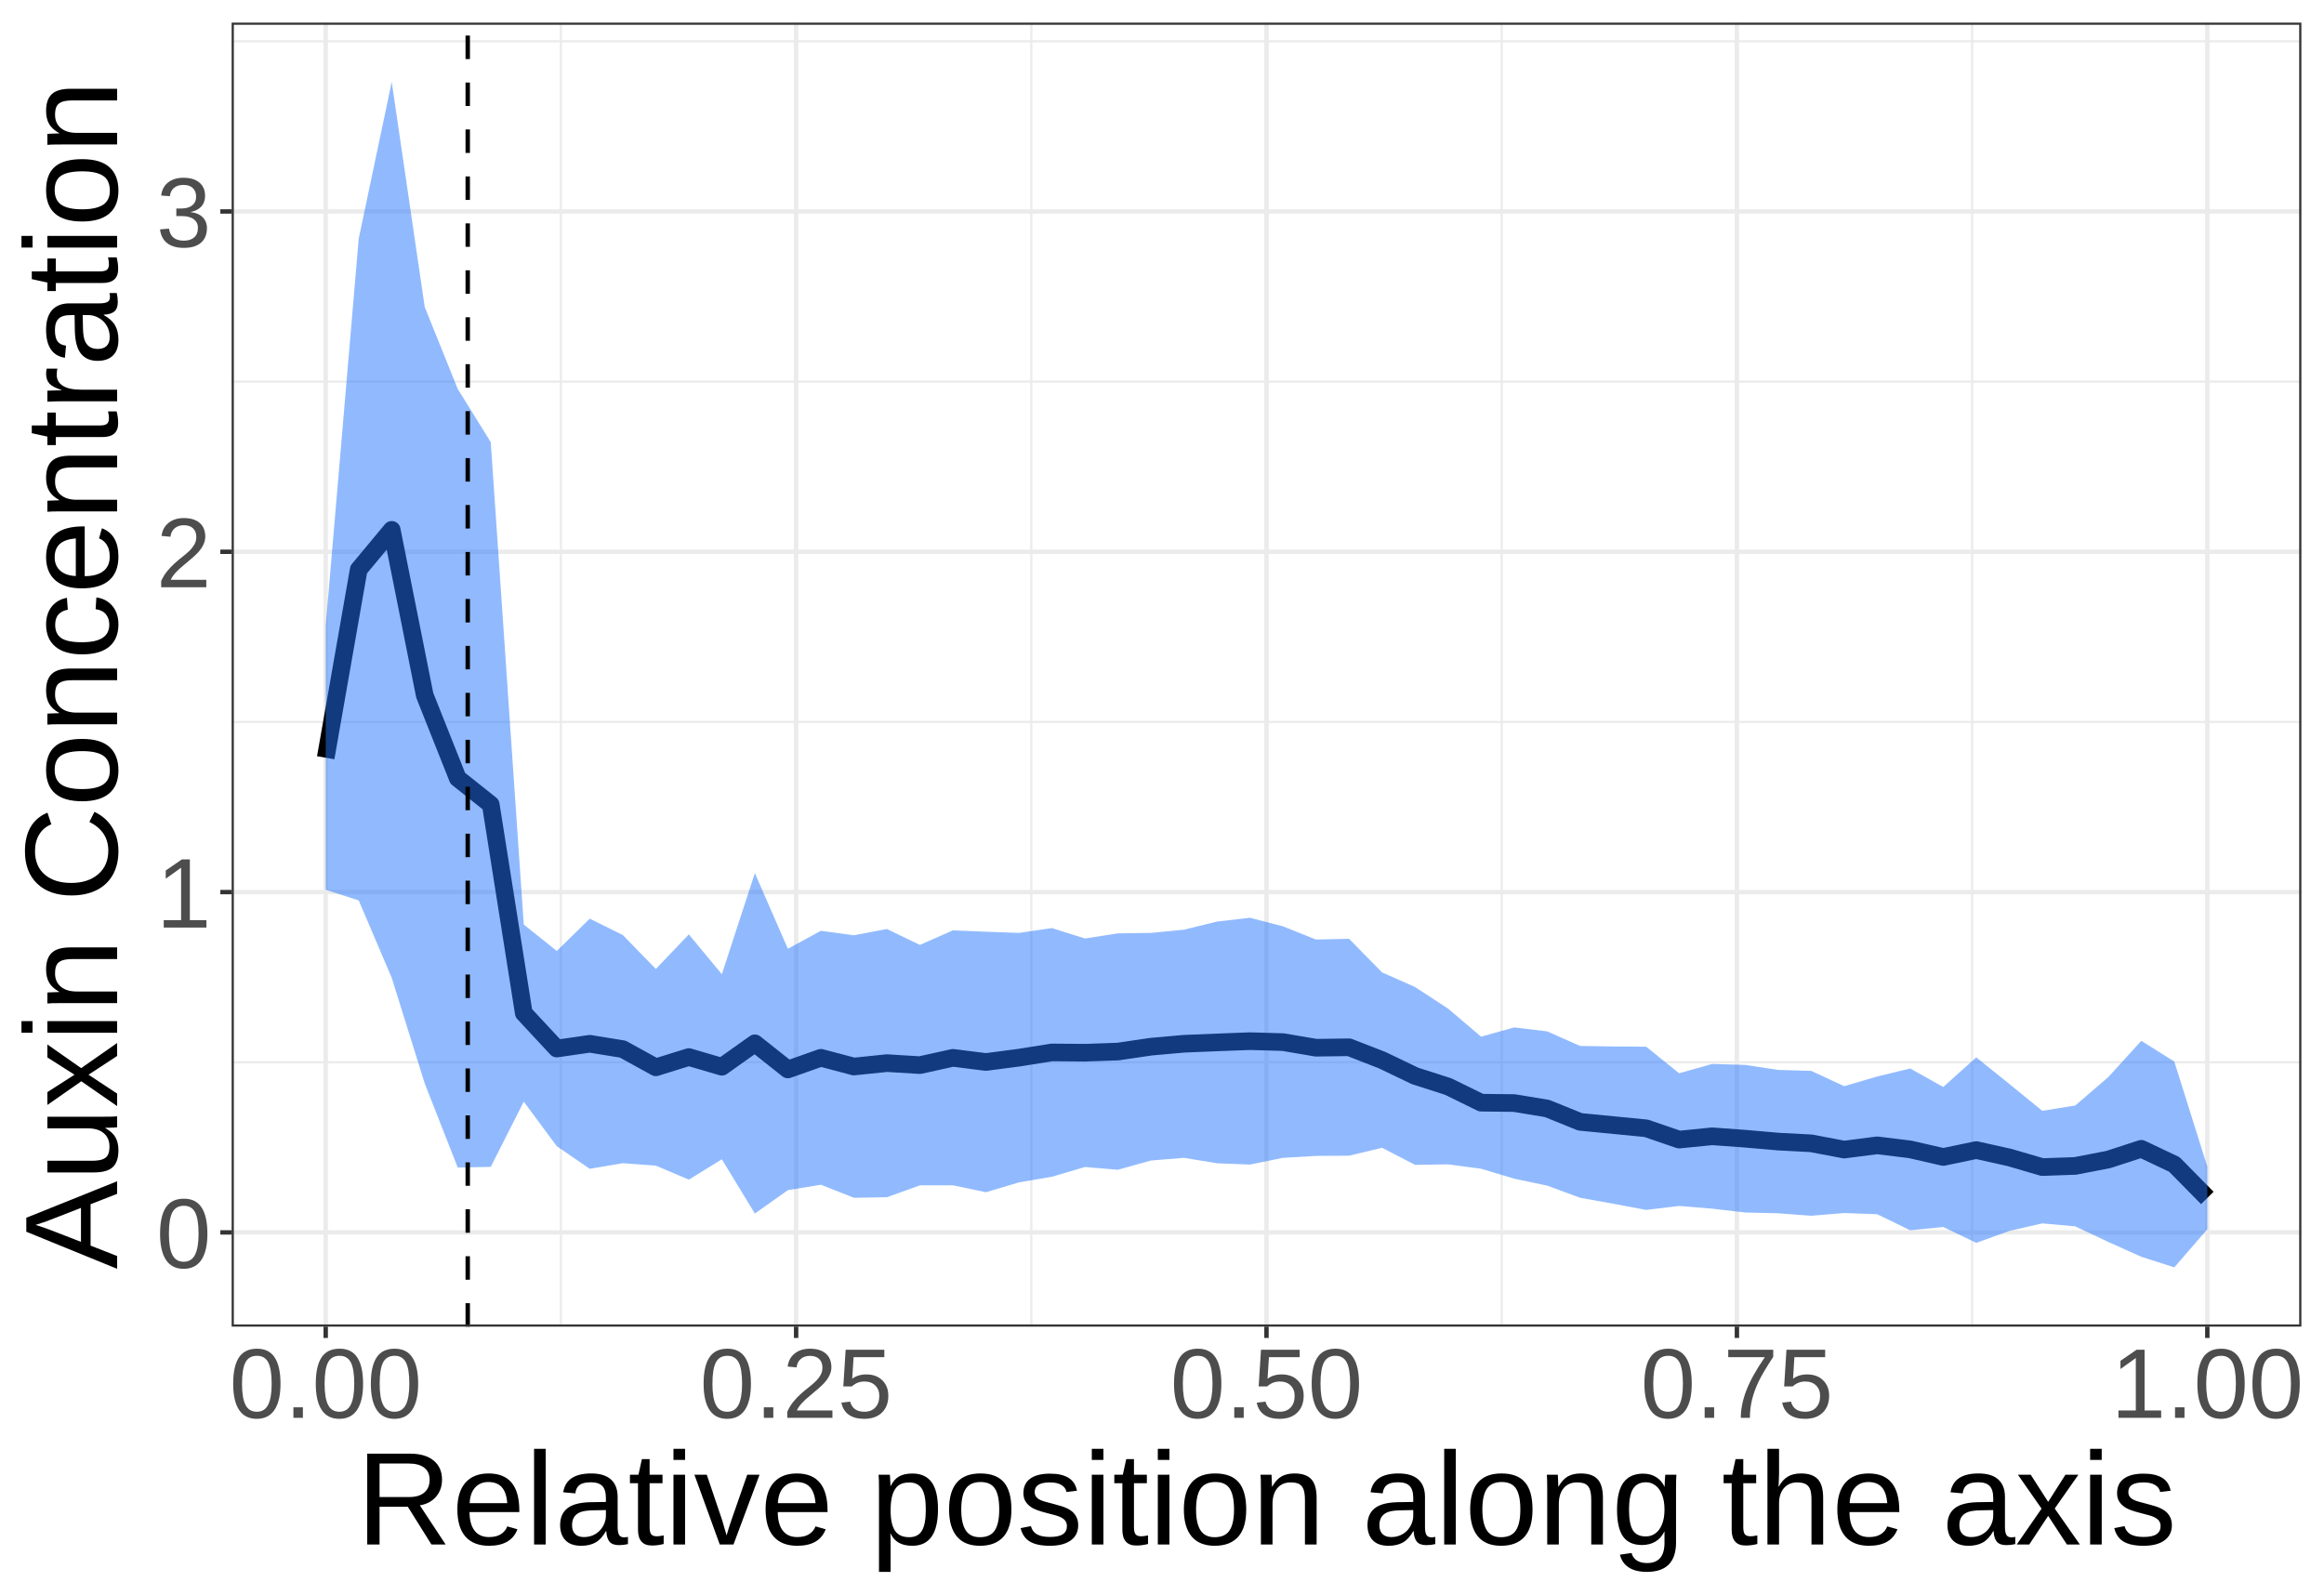
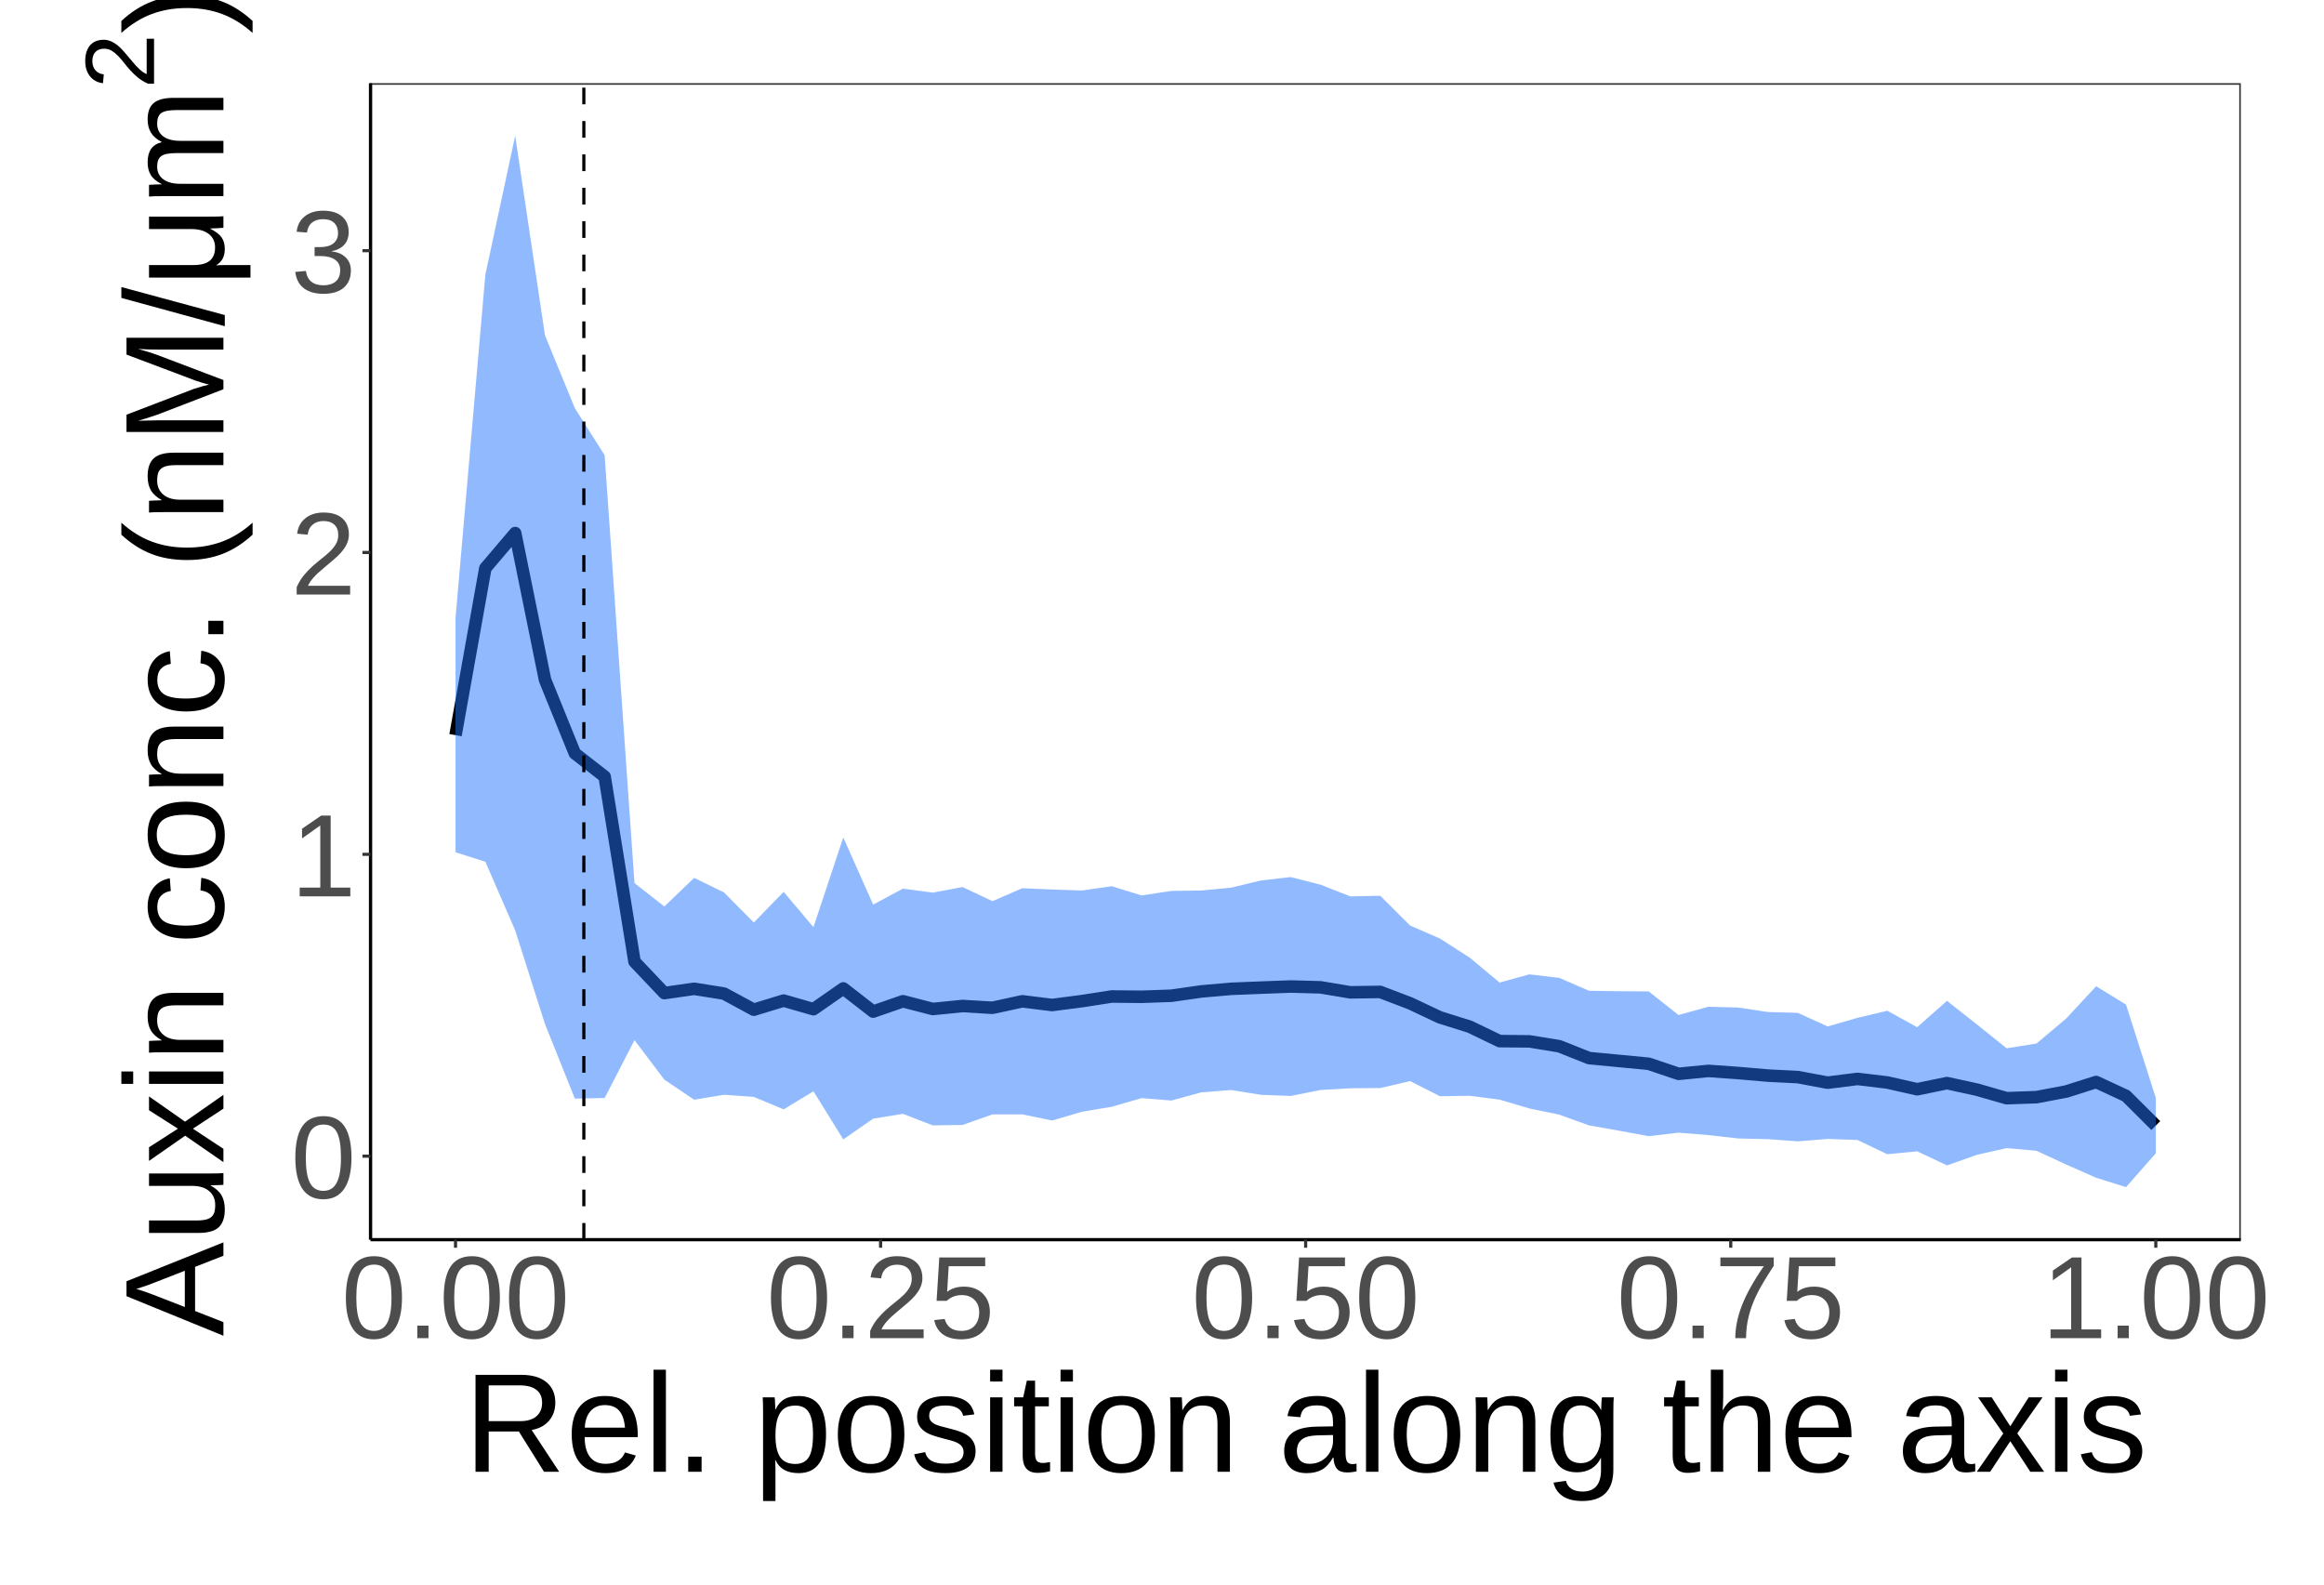
- <svg xmlns="http://www.w3.org/2000/svg" viewBox="0 0 563.25 386.59">
+ <svg xmlns="http://www.w3.org/2000/svg" viewBox="0 0 792.00 540.00">
  <defs>
    <style type="text/css">
    line, polyline, polygon, path, rect, circle {
      fill: none;
      stroke: #000000;
      stroke-linecap: round;
      stroke-linejoin: round;
      stroke-miterlimit: 10.00;
    }
  </style>
  </defs>
  <rect width="100%" height="100%" style="stroke: none; fill: #FFFFFF;" />
-   <rect x="0" y="0.00" width="563.25" height="386.59" style="stroke-width: 1.07; stroke: #FFFFFF; fill: #FFFFFF;" />
+   <rect x="0.00" y="0.00" width="792.00" height="540.00" style="stroke-width: 1.07; stroke: #FFFFFF; fill: #FFFFFF;" />
  <defs>
-     <clipPath id="cpNTYuMTR8NTU3Ljc3fDMyMS41N3w1LjQ4">
-       <rect x="56.14" y="5.48" width="501.63" height="316.09" />
+     <clipPath id="cpMTI2LjI2fDc2My42NXw0MjIuNDd8MjguMzU=">
+       <rect x="126.26" y="28.35" width="637.39" height="394.12" />
    </clipPath>
  </defs>
-   <rect x="56.14" y="5.48" width="501.63" height="316.09" style="stroke-width: 1.07; stroke: none; fill: #FFFFFF;" clip-path="url(#cpNTYuMTR8NTU3Ljc3fDMyMS41N3w1LjQ4)" />
-   <polyline points="56.14,257.49 557.77,257.49 " style="stroke-width: 0.53; stroke: #EBEBEB; stroke-linecap: butt;" clip-path="url(#cpNTYuMTR8NTU3Ljc3fDMyMS41N3w1LjQ4)" />
-   <polyline points="56.14,174.99 557.77,174.99 " style="stroke-width: 0.53; stroke: #EBEBEB; stroke-linecap: butt;" clip-path="url(#cpNTYuMTR8NTU3Ljc3fDMyMS41N3w1LjQ4)" />
-   <polyline points="56.14,92.50 557.77,92.50 " style="stroke-width: 0.53; stroke: #EBEBEB; stroke-linecap: butt;" clip-path="url(#cpNTYuMTR8NTU3Ljc3fDMyMS41N3w1LjQ4)" />
-   <polyline points="56.14,10.01 557.77,10.01 " style="stroke-width: 0.53; stroke: #EBEBEB; stroke-linecap: butt;" clip-path="url(#cpNTYuMTR8NTU3Ljc3fDMyMS41N3w1LjQ4)" />
-   <polyline points="135.94,321.57 135.94,5.48 " style="stroke-width: 0.53; stroke: #EBEBEB; stroke-linecap: butt;" clip-path="url(#cpNTYuMTR8NTU3Ljc3fDMyMS41N3w1LjQ4)" />
-   <polyline points="249.95,321.57 249.95,5.48 " style="stroke-width: 0.53; stroke: #EBEBEB; stroke-linecap: butt;" clip-path="url(#cpNTYuMTR8NTU3Ljc3fDMyMS41N3w1LjQ4)" />
-   <polyline points="363.96,321.57 363.96,5.48 " style="stroke-width: 0.53; stroke: #EBEBEB; stroke-linecap: butt;" clip-path="url(#cpNTYuMTR8NTU3Ljc3fDMyMS41N3w1LjQ4)" />
-   <polyline points="477.97,321.57 477.97,5.48 " style="stroke-width: 0.53; stroke: #EBEBEB; stroke-linecap: butt;" clip-path="url(#cpNTYuMTR8NTU3Ljc3fDMyMS41N3w1LjQ4)" />
-   <polyline points="56.14,298.73 557.77,298.73 " style="stroke-width: 1.07; stroke: #EBEBEB; stroke-linecap: butt;" clip-path="url(#cpNTYuMTR8NTU3Ljc3fDMyMS41N3w1LjQ4)" />
-   <polyline points="56.14,216.24 557.77,216.24 " style="stroke-width: 1.07; stroke: #EBEBEB; stroke-linecap: butt;" clip-path="url(#cpNTYuMTR8NTU3Ljc3fDMyMS41N3w1LjQ4)" />
-   <polyline points="56.14,133.75 557.77,133.75 " style="stroke-width: 1.07; stroke: #EBEBEB; stroke-linecap: butt;" clip-path="url(#cpNTYuMTR8NTU3Ljc3fDMyMS41N3w1LjQ4)" />
-   <polyline points="56.14,51.26 557.77,51.26 " style="stroke-width: 1.07; stroke: #EBEBEB; stroke-linecap: butt;" clip-path="url(#cpNTYuMTR8NTU3Ljc3fDMyMS41N3w1LjQ4)" />
-   <polyline points="78.94,321.57 78.94,5.48 " style="stroke-width: 1.07; stroke: #EBEBEB; stroke-linecap: butt;" clip-path="url(#cpNTYuMTR8NTU3Ljc3fDMyMS41N3w1LjQ4)" />
-   <polyline points="192.95,321.57 192.95,5.48 " style="stroke-width: 1.07; stroke: #EBEBEB; stroke-linecap: butt;" clip-path="url(#cpNTYuMTR8NTU3Ljc3fDMyMS41N3w1LjQ4)" />
-   <polyline points="306.95,321.57 306.95,5.48 " style="stroke-width: 1.07; stroke: #EBEBEB; stroke-linecap: butt;" clip-path="url(#cpNTYuMTR8NTU3Ljc3fDMyMS41N3w1LjQ4)" />
-   <polyline points="420.96,321.57 420.96,5.48 " style="stroke-width: 1.07; stroke: #EBEBEB; stroke-linecap: butt;" clip-path="url(#cpNTYuMTR8NTU3Ljc3fDMyMS41N3w1LjQ4)" />
-   <polyline points="534.97,321.57 534.97,5.48 " style="stroke-width: 1.07; stroke: #EBEBEB; stroke-linecap: butt;" clip-path="url(#cpNTYuMTR8NTU3Ljc3fDMyMS41N3w1LjQ4)" />
-   <polyline points="78.94,183.67 86.94,138.04 94.94,128.43 102.94,168.53 110.94,188.64 118.94,195.01 126.94,245.57 134.94,254.16 142.94,253.00 150.94,254.30 158.95,258.71 166.95,256.22 174.95,258.57 182.95,252.89 190.95,259.23 198.95,256.40 206.95,258.52 214.95,257.69 222.95,258.18 230.95,256.41 238.95,257.42 246.95,256.37 254.95,255.10 262.95,255.17 270.95,254.89 278.95,253.71 286.95,253.00 294.95,252.67 302.95,252.37 310.96,252.60 318.96,253.96 326.96,253.85 334.96,256.96 342.96,260.80 350.96,263.36 358.96,267.28 366.96,267.37 374.96,268.69 382.96,271.93 390.96,272.71 398.96,273.49 406.96,276.23 414.96,275.43 422.96,276.01 430.96,276.71 438.96,277.13 446.96,278.65 454.96,277.62 462.96,278.60 470.97,280.44 478.97,278.77 486.97,280.55 494.97,282.89 502.97,282.61 510.97,281.06 518.97,278.46 526.97,282.25 534.97,290.37 " style="stroke-width: 4.27; stroke-linecap: butt;" clip-path="url(#cpNTYuMTR8NTU3Ljc3fDMyMS41N3w1LjQ4)" />
-   <polygon points="78.94,151.66 86.94,57.83 94.94,19.85 102.94,74.42 110.94,94.28 118.94,107.17 126.94,224.10 134.94,230.50 142.94,222.68 150.94,226.64 158.95,234.87 166.95,226.49 174.95,236.14 182.95,211.63 190.95,229.97 198.95,225.62 206.95,226.70 214.95,225.18 222.95,229.04 230.95,225.51 238.95,225.84 246.95,226.13 254.95,224.96 262.95,227.48 270.95,226.24 278.95,226.13 286.95,225.35 294.95,223.38 302.95,222.46 310.96,224.54 318.96,227.74 326.96,227.56 334.96,235.70 342.96,239.25 350.96,244.48 358.96,251.28 366.96,249.04 374.96,249.99 382.96,253.53 390.96,253.65 398.96,253.71 406.96,260.15 414.96,257.89 422.96,258.12 430.96,259.34 438.96,259.57 446.96,263.28 454.96,260.93 462.96,258.99 470.97,263.48 478.97,256.29 486.97,262.73 494.97,269.25 502.97,267.96 510.97,261.08 518.97,252.29 526.97,257.31 534.97,282.79 534.97,297.96 526.97,307.20 518.97,304.63 510.97,301.04 502.97,297.26 494.97,296.54 486.97,298.37 478.97,301.26 470.97,297.41 462.96,298.21 454.96,294.32 446.96,294.03 438.96,294.69 430.96,294.09 422.96,293.90 414.96,292.97 406.96,292.31 398.96,293.27 390.96,291.77 382.96,290.33 374.96,287.38 366.96,285.70 358.96,283.29 350.96,282.23 342.96,282.35 334.96,278.21 326.96,280.13 318.96,280.18 310.96,280.65 302.95,282.28 294.95,281.97 286.95,280.65 278.95,281.30 270.95,283.54 262.95,282.87 254.95,285.23 246.95,286.60 238.95,288.99 230.95,287.31 222.95,287.32 214.95,290.20 206.95,290.33 198.95,287.17 190.95,288.48 182.95,294.15 174.95,281.00 166.95,285.94 158.95,282.54 150.94,281.95 142.94,283.31 134.94,277.83 126.94,267.03 118.94,282.84 110.94,283.00 102.94,262.63 94.94,237.02 86.94,218.26 78.94,215.68 " style="stroke-width: 0.00; stroke: none; fill: #2476FE; fill-opacity: 0.50;" clip-path="url(#cpNTYuMTR8NTU3Ljc3fDMyMS41N3w1LjQ4)" />
-   <polyline points="78.94,151.66 86.94,57.83 94.94,19.85 102.94,74.42 110.94,94.28 118.94,107.17 126.94,224.10 134.94,230.50 142.94,222.68 150.94,226.64 158.95,234.87 166.95,226.49 174.95,236.14 182.95,211.63 190.95,229.97 198.95,225.62 206.95,226.70 214.95,225.18 222.95,229.04 230.95,225.51 238.95,225.84 246.95,226.13 254.95,224.96 262.95,227.48 270.95,226.24 278.95,226.13 286.95,225.35 294.95,223.38 302.95,222.46 310.96,224.54 318.96,227.74 326.96,227.56 334.96,235.70 342.96,239.25 350.96,244.48 358.96,251.28 366.96,249.04 374.96,249.99 382.96,253.53 390.96,253.65 398.96,253.71 406.96,260.15 414.96,257.89 422.96,258.12 430.96,259.34 438.96,259.57 446.96,263.28 454.96,260.93 462.96,258.99 470.97,263.48 478.97,256.29 486.97,262.73 494.97,269.25 502.97,267.96 510.97,261.08 518.97,252.29 526.97,257.31 534.97,282.79 " style="stroke-width: 1.07; stroke: none;" clip-path="url(#cpNTYuMTR8NTU3Ljc3fDMyMS41N3w1LjQ4)" />
-   <polyline points="534.97,297.96 526.97,307.20 518.97,304.63 510.97,301.04 502.97,297.26 494.97,296.54 486.97,298.37 478.97,301.26 470.97,297.41 462.96,298.21 454.96,294.32 446.96,294.03 438.96,294.69 430.96,294.09 422.96,293.90 414.96,292.97 406.96,292.31 398.96,293.27 390.96,291.77 382.96,290.33 374.96,287.38 366.96,285.70 358.96,283.29 350.96,282.23 342.96,282.35 334.96,278.21 326.96,280.13 318.96,280.18 310.96,280.65 302.95,282.28 294.95,281.97 286.95,280.65 278.95,281.30 270.95,283.54 262.95,282.87 254.95,285.23 246.95,286.60 238.95,288.99 230.95,287.31 222.95,287.32 214.95,290.20 206.95,290.33 198.95,287.17 190.95,288.48 182.95,294.15 174.95,281.00 166.95,285.94 158.95,282.54 150.94,281.95 142.94,283.31 134.94,277.83 126.94,267.03 118.94,282.84 110.94,283.00 102.94,262.63 94.94,237.02 86.94,218.26 78.94,215.68 " style="stroke-width: 1.07; stroke: none;" clip-path="url(#cpNTYuMTR8NTU3Ljc3fDMyMS41N3w1LjQ4)" />
-   <line x1="113.36" y1="321.57" x2="113.36" y2="5.48" style="stroke-width: 1.07; stroke-dasharray: 5.69,5.69; stroke-linecap: butt;" clip-path="url(#cpNTYuMTR8NTU3Ljc3fDMyMS41N3w1LjQ4)" />
-   <rect x="56.14" y="5.48" width="501.63" height="316.09" style="stroke-width: 1.07; stroke: #333333;" clip-path="url(#cpNTYuMTR8NTU3Ljc3fDMyMS41N3w1LjQ4)" />
+   <rect x="126.26" y="28.35" width="637.39" height="394.12" style="stroke-width: 1.07; stroke: none; fill: #FFFFFF;" clip-path="url(#cpMTI2LjI2fDc2My42NXw0MjIuNDd8MjguMzU=)" />
+   <polyline points="155.24,250.53 165.40,193.64 175.57,181.66 185.73,231.65 195.90,256.73 206.06,264.66 216.23,327.71 226.40,338.43 236.56,336.97 246.73,338.59 256.89,344.09 267.06,340.99 277.22,343.92 287.39,336.84 297.56,344.74 307.72,341.21 317.89,343.85 328.05,342.83 338.22,343.44 348.38,341.23 358.55,342.49 368.72,341.17 378.88,339.59 389.05,339.69 399.21,339.33 409.38,337.87 419.54,336.98 429.71,336.57 439.88,336.19 450.04,336.47 460.21,338.17 470.37,338.03 480.54,341.91 490.70,346.70 500.87,349.89 511.04,354.79 521.20,354.89 531.37,356.54 541.53,360.58 551.70,361.55 561.86,362.52 572.03,365.95 582.20,364.95 592.36,365.67 602.53,366.55 612.69,367.06 622.86,368.96 633.02,367.68 643.19,368.90 653.36,371.20 663.52,369.11 673.69,371.33 683.85,374.25 694.02,373.89 704.18,371.96 714.35,368.73 724.52,373.45 734.68,383.58 " style="stroke-width: 4.27; stroke-linecap: butt;" clip-path="url(#cpMTI2LjI2fDc2My42NXw0MjIuNDd8MjguMzU=)" />
+   <polygon points="155.24,210.61 165.40,93.62 175.57,46.26 185.73,114.31 195.90,139.08 206.06,155.14 216.23,300.94 226.40,308.92 236.56,299.17 246.73,304.11 256.89,314.37 267.06,303.93 277.22,315.96 287.39,285.39 297.56,308.27 307.72,302.84 317.89,304.19 328.05,302.29 338.22,307.10 348.38,302.70 358.55,303.12 368.72,303.47 378.88,302.01 389.05,305.15 399.21,303.61 409.38,303.47 419.54,302.51 429.71,300.05 439.88,298.89 450.04,301.49 460.21,305.48 470.37,305.26 480.54,315.40 490.70,319.83 500.87,326.35 511.04,334.84 521.20,332.04 531.37,333.23 541.53,337.64 551.70,337.79 561.86,337.86 572.03,345.90 582.20,343.08 592.36,343.36 602.53,344.88 612.69,345.17 622.86,349.80 633.02,346.86 643.19,344.45 653.36,350.05 663.52,341.07 673.69,349.10 683.85,357.24 694.02,355.62 704.18,347.05 714.35,336.10 724.52,342.35 734.68,374.12 734.68,393.04 724.52,404.56 714.35,401.36 704.18,396.88 694.02,392.17 683.85,391.26 673.69,393.55 663.52,397.15 653.36,392.35 643.19,393.35 633.02,388.49 622.86,388.13 612.69,388.96 602.53,388.21 592.36,387.97 582.20,386.82 572.03,386.00 561.86,387.19 551.70,385.31 541.53,383.52 531.37,379.85 521.20,377.75 511.04,374.74 500.87,373.43 490.70,373.57 480.54,368.42 470.37,370.80 460.21,370.86 450.04,371.45 439.88,373.48 429.71,373.09 419.54,371.46 409.38,372.26 399.21,375.05 389.05,374.22 378.88,377.17 368.72,378.87 358.55,381.85 348.38,379.76 338.22,379.77 328.05,383.36 317.89,383.52 307.72,379.58 297.56,381.22 287.39,388.29 277.22,371.89 267.06,378.05 256.89,373.81 246.73,373.08 236.56,374.77 226.40,367.93 216.23,354.47 206.06,374.18 195.90,374.39 185.73,348.99 175.57,317.05 165.40,293.66 155.24,290.45 " style="stroke-width: 0.00; stroke: none; fill: #2476FE; fill-opacity: 0.50;" clip-path="url(#cpMTI2LjI2fDc2My42NXw0MjIuNDd8MjguMzU=)" />
+   <polyline points="155.24,210.61 165.40,93.62 175.57,46.26 185.73,114.31 195.90,139.08 206.06,155.14 216.23,300.94 226.40,308.92 236.56,299.17 246.73,304.11 256.89,314.37 267.06,303.93 277.22,315.96 287.39,285.39 297.56,308.27 307.72,302.84 317.89,304.19 328.05,302.29 338.22,307.10 348.38,302.70 358.55,303.12 368.72,303.47 378.88,302.01 389.05,305.15 399.21,303.61 409.38,303.47 419.54,302.51 429.71,300.05 439.88,298.89 450.04,301.49 460.21,305.48 470.37,305.26 480.54,315.40 490.70,319.83 500.87,326.35 511.04,334.84 521.20,332.04 531.37,333.23 541.53,337.64 551.70,337.79 561.86,337.86 572.03,345.90 582.20,343.08 592.36,343.36 602.53,344.88 612.69,345.17 622.86,349.80 633.02,346.86 643.19,344.45 653.36,350.05 663.52,341.07 673.69,349.10 683.85,357.24 694.02,355.62 704.18,347.05 714.35,336.10 724.52,342.35 734.68,374.12 " style="stroke-width: 1.07; stroke: none;" clip-path="url(#cpMTI2LjI2fDc2My42NXw0MjIuNDd8MjguMzU=)" />
+   <polyline points="734.68,393.04 724.52,404.56 714.35,401.36 704.18,396.88 694.02,392.17 683.85,391.26 673.69,393.55 663.52,397.15 653.36,392.35 643.19,393.35 633.02,388.49 622.86,388.13 612.69,388.96 602.53,388.21 592.36,387.97 582.20,386.82 572.03,386.00 561.86,387.19 551.70,385.31 541.53,383.52 531.37,379.85 521.20,377.75 511.04,374.74 500.87,373.43 490.70,373.57 480.54,368.42 470.37,370.80 460.21,370.86 450.04,371.45 439.88,373.48 429.71,373.09 419.54,371.46 409.38,372.26 399.21,375.05 389.05,374.22 378.88,377.17 368.72,378.87 358.55,381.85 348.38,379.76 338.22,379.77 328.05,383.36 317.89,383.52 307.72,379.58 297.56,381.22 287.39,388.29 277.22,371.89 267.06,378.05 256.89,373.81 246.73,373.08 236.56,374.77 226.40,367.93 216.23,354.47 206.06,374.18 195.90,374.39 185.73,348.99 175.57,317.05 165.40,293.66 155.24,290.45 " style="stroke-width: 1.07; stroke: none;" clip-path="url(#cpMTI2LjI2fDc2My42NXw0MjIuNDd8MjguMzU=)" />
+   <line x1="198.97" y1="422.47" x2="198.97" y2="28.35" style="stroke-width: 1.07; stroke-dasharray: 5.69,5.69; stroke-linecap: butt;" clip-path="url(#cpMTI2LjI2fDc2My42NXw0MjIuNDd8MjguMzU=)" />
+   <rect x="126.26" y="28.35" width="637.39" height="394.12" style="stroke-width: 1.07; stroke: #333333;" clip-path="url(#cpMTI2LjI2fDc2My42NXw0MjIuNDd8MjguMzU=)" />
  <defs>
-     <clipPath id="cpMC4wMHw1NjMuMjV8Mzg2LjU5fDAuMDA=">
-       <rect x="0.00" y="0.00" width="563.25" height="386.59" />
+     <clipPath id="cpMC4wMHw3OTIuMDB8NTQwLjAwfDAuMDA=">
+       <rect x="0.00" y="0.00" width="792.00" height="540.00" />
    </clipPath>
  </defs>
-   <g clip-path="url(#cpMC4wMHw1NjMuMjV8Mzg2LjU5fDAuMDA=)">
-     <text x="37.86" y="307.32" style="font-size: 24.00px; fill: #4D4D4D; font-family: Arial;" textLength="13.35px" lengthAdjust="spacingAndGlyphs">0</text>
+   <polyline points="126.26,422.47 126.26,28.35 " style="stroke-width: 1.07; stroke-linecap: butt;" clip-path="url(#cpMC4wMHw3OTIuMDB8NTQwLjAwfDAuMDA=)" />
+   <g clip-path="url(#cpMC4wMHw3OTIuMDB8NTQwLjAwfDAuMDA=)">
+     <text x="99.09" y="408.31" style="font-size: 40.00px; fill: #4D4D4D; font-family: Arial;" textLength="22.25px" lengthAdjust="spacingAndGlyphs">0</text>
  </g>
-   <g clip-path="url(#cpMC4wMHw1NjMuMjV8Mzg2LjU5fDAuMDA=)">
-     <text x="37.86" y="224.83" style="font-size: 24.00px; fill: #4D4D4D; font-family: Arial;" textLength="13.35px" lengthAdjust="spacingAndGlyphs">1</text>
+   <g clip-path="url(#cpMC4wMHw3OTIuMDB8NTQwLjAwfDAuMDA=)">
+     <text x="99.09" y="305.46" style="font-size: 40.00px; fill: #4D4D4D; font-family: Arial;" textLength="22.25px" lengthAdjust="spacingAndGlyphs">1</text>
  </g>
-   <g clip-path="url(#cpMC4wMHw1NjMuMjV8Mzg2LjU5fDAuMDA=)">
-     <text x="37.86" y="142.34" style="font-size: 24.00px; fill: #4D4D4D; font-family: Arial;" textLength="13.35px" lengthAdjust="spacingAndGlyphs">2</text>
+   <g clip-path="url(#cpMC4wMHw3OTIuMDB8NTQwLjAwfDAuMDA=)">
+     <text x="99.09" y="202.60" style="font-size: 40.00px; fill: #4D4D4D; font-family: Arial;" textLength="22.25px" lengthAdjust="spacingAndGlyphs">2</text>
  </g>
-   <g clip-path="url(#cpMC4wMHw1NjMuMjV8Mzg2LjU5fDAuMDA=)">
-     <text x="37.86" y="59.85" style="font-size: 24.00px; fill: #4D4D4D; font-family: Arial;" textLength="13.35px" lengthAdjust="spacingAndGlyphs">3</text>
+   <g clip-path="url(#cpMC4wMHw3OTIuMDB8NTQwLjAwfDAuMDA=)">
+     <text x="99.09" y="99.74" style="font-size: 40.00px; fill: #4D4D4D; font-family: Arial;" textLength="22.25px" lengthAdjust="spacingAndGlyphs">3</text>
  </g>
-   <polyline points="53.40,298.73 56.14,298.73 " style="stroke-width: 1.07; stroke: #333333; stroke-linecap: butt;" clip-path="url(#cpMC4wMHw1NjMuMjV8Mzg2LjU5fDAuMDA=)" />
-   <polyline points="53.40,216.24 56.14,216.24 " style="stroke-width: 1.07; stroke: #333333; stroke-linecap: butt;" clip-path="url(#cpMC4wMHw1NjMuMjV8Mzg2LjU5fDAuMDA=)" />
-   <polyline points="53.40,133.75 56.14,133.75 " style="stroke-width: 1.07; stroke: #333333; stroke-linecap: butt;" clip-path="url(#cpMC4wMHw1NjMuMjV8Mzg2LjU5fDAuMDA=)" />
-   <polyline points="53.40,51.26 56.14,51.26 " style="stroke-width: 1.07; stroke: #333333; stroke-linecap: butt;" clip-path="url(#cpMC4wMHw1NjMuMjV8Mzg2LjU5fDAuMDA=)" />
-   <polyline points="78.94,324.31 78.94,321.57 " style="stroke-width: 1.07; stroke: #333333; stroke-linecap: butt;" clip-path="url(#cpMC4wMHw1NjMuMjV8Mzg2LjU5fDAuMDA=)" />
-   <polyline points="192.95,324.31 192.95,321.57 " style="stroke-width: 1.07; stroke: #333333; stroke-linecap: butt;" clip-path="url(#cpMC4wMHw1NjMuMjV8Mzg2LjU5fDAuMDA=)" />
-   <polyline points="306.95,324.31 306.95,321.57 " style="stroke-width: 1.07; stroke: #333333; stroke-linecap: butt;" clip-path="url(#cpMC4wMHw1NjMuMjV8Mzg2LjU5fDAuMDA=)" />
-   <polyline points="420.96,324.31 420.96,321.57 " style="stroke-width: 1.07; stroke: #333333; stroke-linecap: butt;" clip-path="url(#cpMC4wMHw1NjMuMjV8Mzg2LjU5fDAuMDA=)" />
-   <polyline points="534.97,324.31 534.97,321.57 " style="stroke-width: 1.07; stroke: #333333; stroke-linecap: butt;" clip-path="url(#cpMC4wMHw1NjMuMjV8Mzg2LjU5fDAuMDA=)" />
-   <g clip-path="url(#cpMC4wMHw1NjMuMjV8Mzg2LjU5fDAuMDA=)">
-     <text x="55.58" y="343.68" style="font-size: 24.00px; fill: #4D4D4D; font-family: Arial;" textLength="46.71px" lengthAdjust="spacingAndGlyphs">0.00</text>
+   <polyline points="123.52,394.00 126.26,394.00 " style="stroke-width: 1.07; stroke: #333333; stroke-linecap: butt;" clip-path="url(#cpMC4wMHw3OTIuMDB8NTQwLjAwfDAuMDA=)" />
+   <polyline points="123.52,291.14 126.26,291.14 " style="stroke-width: 1.07; stroke: #333333; stroke-linecap: butt;" clip-path="url(#cpMC4wMHw3OTIuMDB8NTQwLjAwfDAuMDA=)" />
+   <polyline points="123.52,188.28 126.26,188.28 " style="stroke-width: 1.07; stroke: #333333; stroke-linecap: butt;" clip-path="url(#cpMC4wMHw3OTIuMDB8NTQwLjAwfDAuMDA=)" />
+   <polyline points="123.52,85.43 126.26,85.43 " style="stroke-width: 1.07; stroke: #333333; stroke-linecap: butt;" clip-path="url(#cpMC4wMHw3OTIuMDB8NTQwLjAwfDAuMDA=)" />
+   <polyline points="126.26,422.47 763.65,422.47 " style="stroke-width: 1.07; stroke-linecap: butt;" clip-path="url(#cpMC4wMHw3OTIuMDB8NTQwLjAwfDAuMDA=)" />
+   <polyline points="155.24,425.21 155.24,422.47 " style="stroke-width: 1.07; stroke: #333333; stroke-linecap: butt;" clip-path="url(#cpMC4wMHw3OTIuMDB8NTQwLjAwfDAuMDA=)" />
+   <polyline points="300.10,425.21 300.10,422.47 " style="stroke-width: 1.07; stroke: #333333; stroke-linecap: butt;" clip-path="url(#cpMC4wMHw3OTIuMDB8NTQwLjAwfDAuMDA=)" />
+   <polyline points="444.96,425.21 444.96,422.47 " style="stroke-width: 1.07; stroke: #333333; stroke-linecap: butt;" clip-path="url(#cpMC4wMHw3OTIuMDB8NTQwLjAwfDAuMDA=)" />
+   <polyline points="589.82,425.21 589.82,422.47 " style="stroke-width: 1.07; stroke: #333333; stroke-linecap: butt;" clip-path="url(#cpMC4wMHw3OTIuMDB8NTQwLjAwfDAuMDA=)" />
+   <polyline points="734.68,425.21 734.68,422.47 " style="stroke-width: 1.07; stroke: #333333; stroke-linecap: butt;" clip-path="url(#cpMC4wMHw3OTIuMDB8NTQwLjAwfDAuMDA=)" />
+   <g clip-path="url(#cpMC4wMHw3OTIuMDB8NTQwLjAwfDAuMDA=)">
+     <text x="116.31" y="456.03" style="font-size: 40.00px; fill: #4D4D4D; font-family: Arial;" textLength="77.85px" lengthAdjust="spacingAndGlyphs">0.00</text>
  </g>
-   <g clip-path="url(#cpMC4wMHw1NjMuMjV8Mzg2LjU5fDAuMDA=)">
-     <text x="169.59" y="343.68" style="font-size: 24.00px; fill: #4D4D4D; font-family: Arial;" textLength="46.71px" lengthAdjust="spacingAndGlyphs">0.25</text>
+   <g clip-path="url(#cpMC4wMHw3OTIuMDB8NTQwLjAwfDAuMDA=)">
+     <text x="261.17" y="456.03" style="font-size: 40.00px; fill: #4D4D4D; font-family: Arial;" textLength="77.85px" lengthAdjust="spacingAndGlyphs">0.25</text>
  </g>
-   <g clip-path="url(#cpMC4wMHw1NjMuMjV8Mzg2LjU5fDAuMDA=)">
-     <text x="283.60" y="343.68" style="font-size: 24.00px; fill: #4D4D4D; font-family: Arial;" textLength="46.71px" lengthAdjust="spacingAndGlyphs">0.50</text>
+   <g clip-path="url(#cpMC4wMHw3OTIuMDB8NTQwLjAwfDAuMDA=)">
+     <text x="406.03" y="456.03" style="font-size: 40.00px; fill: #4D4D4D; font-family: Arial;" textLength="77.85px" lengthAdjust="spacingAndGlyphs">0.50</text>
  </g>
-   <g clip-path="url(#cpMC4wMHw1NjMuMjV8Mzg2LjU5fDAuMDA=)">
-     <text x="397.61" y="343.68" style="font-size: 24.00px; fill: #4D4D4D; font-family: Arial;" textLength="46.71px" lengthAdjust="spacingAndGlyphs">0.75</text>
+   <g clip-path="url(#cpMC4wMHw3OTIuMDB8NTQwLjAwfDAuMDA=)">
+     <text x="550.89" y="456.03" style="font-size: 40.00px; fill: #4D4D4D; font-family: Arial;" textLength="77.85px" lengthAdjust="spacingAndGlyphs">0.75</text>
  </g>
-   <g clip-path="url(#cpMC4wMHw1NjMuMjV8Mzg2LjU5fDAuMDA=)">
-     <text x="511.61" y="343.68" style="font-size: 24.00px; fill: #4D4D4D; font-family: Arial;" textLength="46.71px" lengthAdjust="spacingAndGlyphs">1.00</text>
+   <g clip-path="url(#cpMC4wMHw3OTIuMDB8NTQwLjAwfDAuMDA=)">
+     <text x="695.76" y="456.03" style="font-size: 40.00px; fill: #4D4D4D; font-family: Arial;" textLength="77.85px" lengthAdjust="spacingAndGlyphs">1.00</text>
  </g>
-   <g clip-path="url(#cpMC4wMHw1NjMuMjV8Mzg2LjU5fDAuMDA=)">
-     <text x="86.38" y="374.37" style="font-size: 32.00px; font-family: Arial;" textLength="441.16px" lengthAdjust="spacingAndGlyphs">Relative position along the axis</text>
+   <g clip-path="url(#cpMC4wMHw3OTIuMDB8NTQwLjAwfDAuMDA=)">
+     <text x="158.12" y="501.55" style="font-size: 48.00px; font-family: Arial;" textLength="573.68px" lengthAdjust="spacingAndGlyphs">Rel. position along the axis</text>
  </g>
-   <g clip-path="url(#cpMC4wMHw1NjMuMjV8Mzg2LjU5fDAuMDA=)">
-     <text transform="translate(28.39,307.61) rotate(-90)" style="font-size: 32.00px; font-family: Arial;" textLength="288.17px" lengthAdjust="spacingAndGlyphs">Auxin Concentration</text>
+   <g clip-path="url(#cpMC4wMHw3OTIuMDB8NTQwLjAwfDAuMDA=)">
+     <text transform="translate(76.14,455.30) rotate(-90)" style="font-size: 48.00px; font-family: Arial;" textLength="385.12px" lengthAdjust="spacingAndGlyphs">Auxin conc. (nM/μ</text>
+   </g>
+   <g clip-path="url(#cpMC4wMHw3OTIuMDB8NTQwLjAwfDAuMDA=)">
+     <text transform="translate(76.14,70.17) rotate(-90)" style="font-size: 48.00px; font-family: Arial;" textLength="39.98px" lengthAdjust="spacingAndGlyphs">m</text>
+   </g>
+   <g clip-path="url(#cpMC4wMHw3OTIuMDB8NTQwLjAwfDAuMDA=)">
+     <text transform="translate(52.50,30.19) rotate(-90)" style="font-size: 33.60px; font-family: Arial;" textLength="18.69px" lengthAdjust="spacingAndGlyphs">2</text>
+   </g>
+   <g clip-path="url(#cpMC4wMHw3OTIuMDB8NTQwLjAwfDAuMDA=)">
+     <text transform="translate(76.14,11.50) rotate(-90)" style="font-size: 48.00px; font-family: Arial;" textLength="15.98px" lengthAdjust="spacingAndGlyphs">)</text>
  </g>
</svg>
